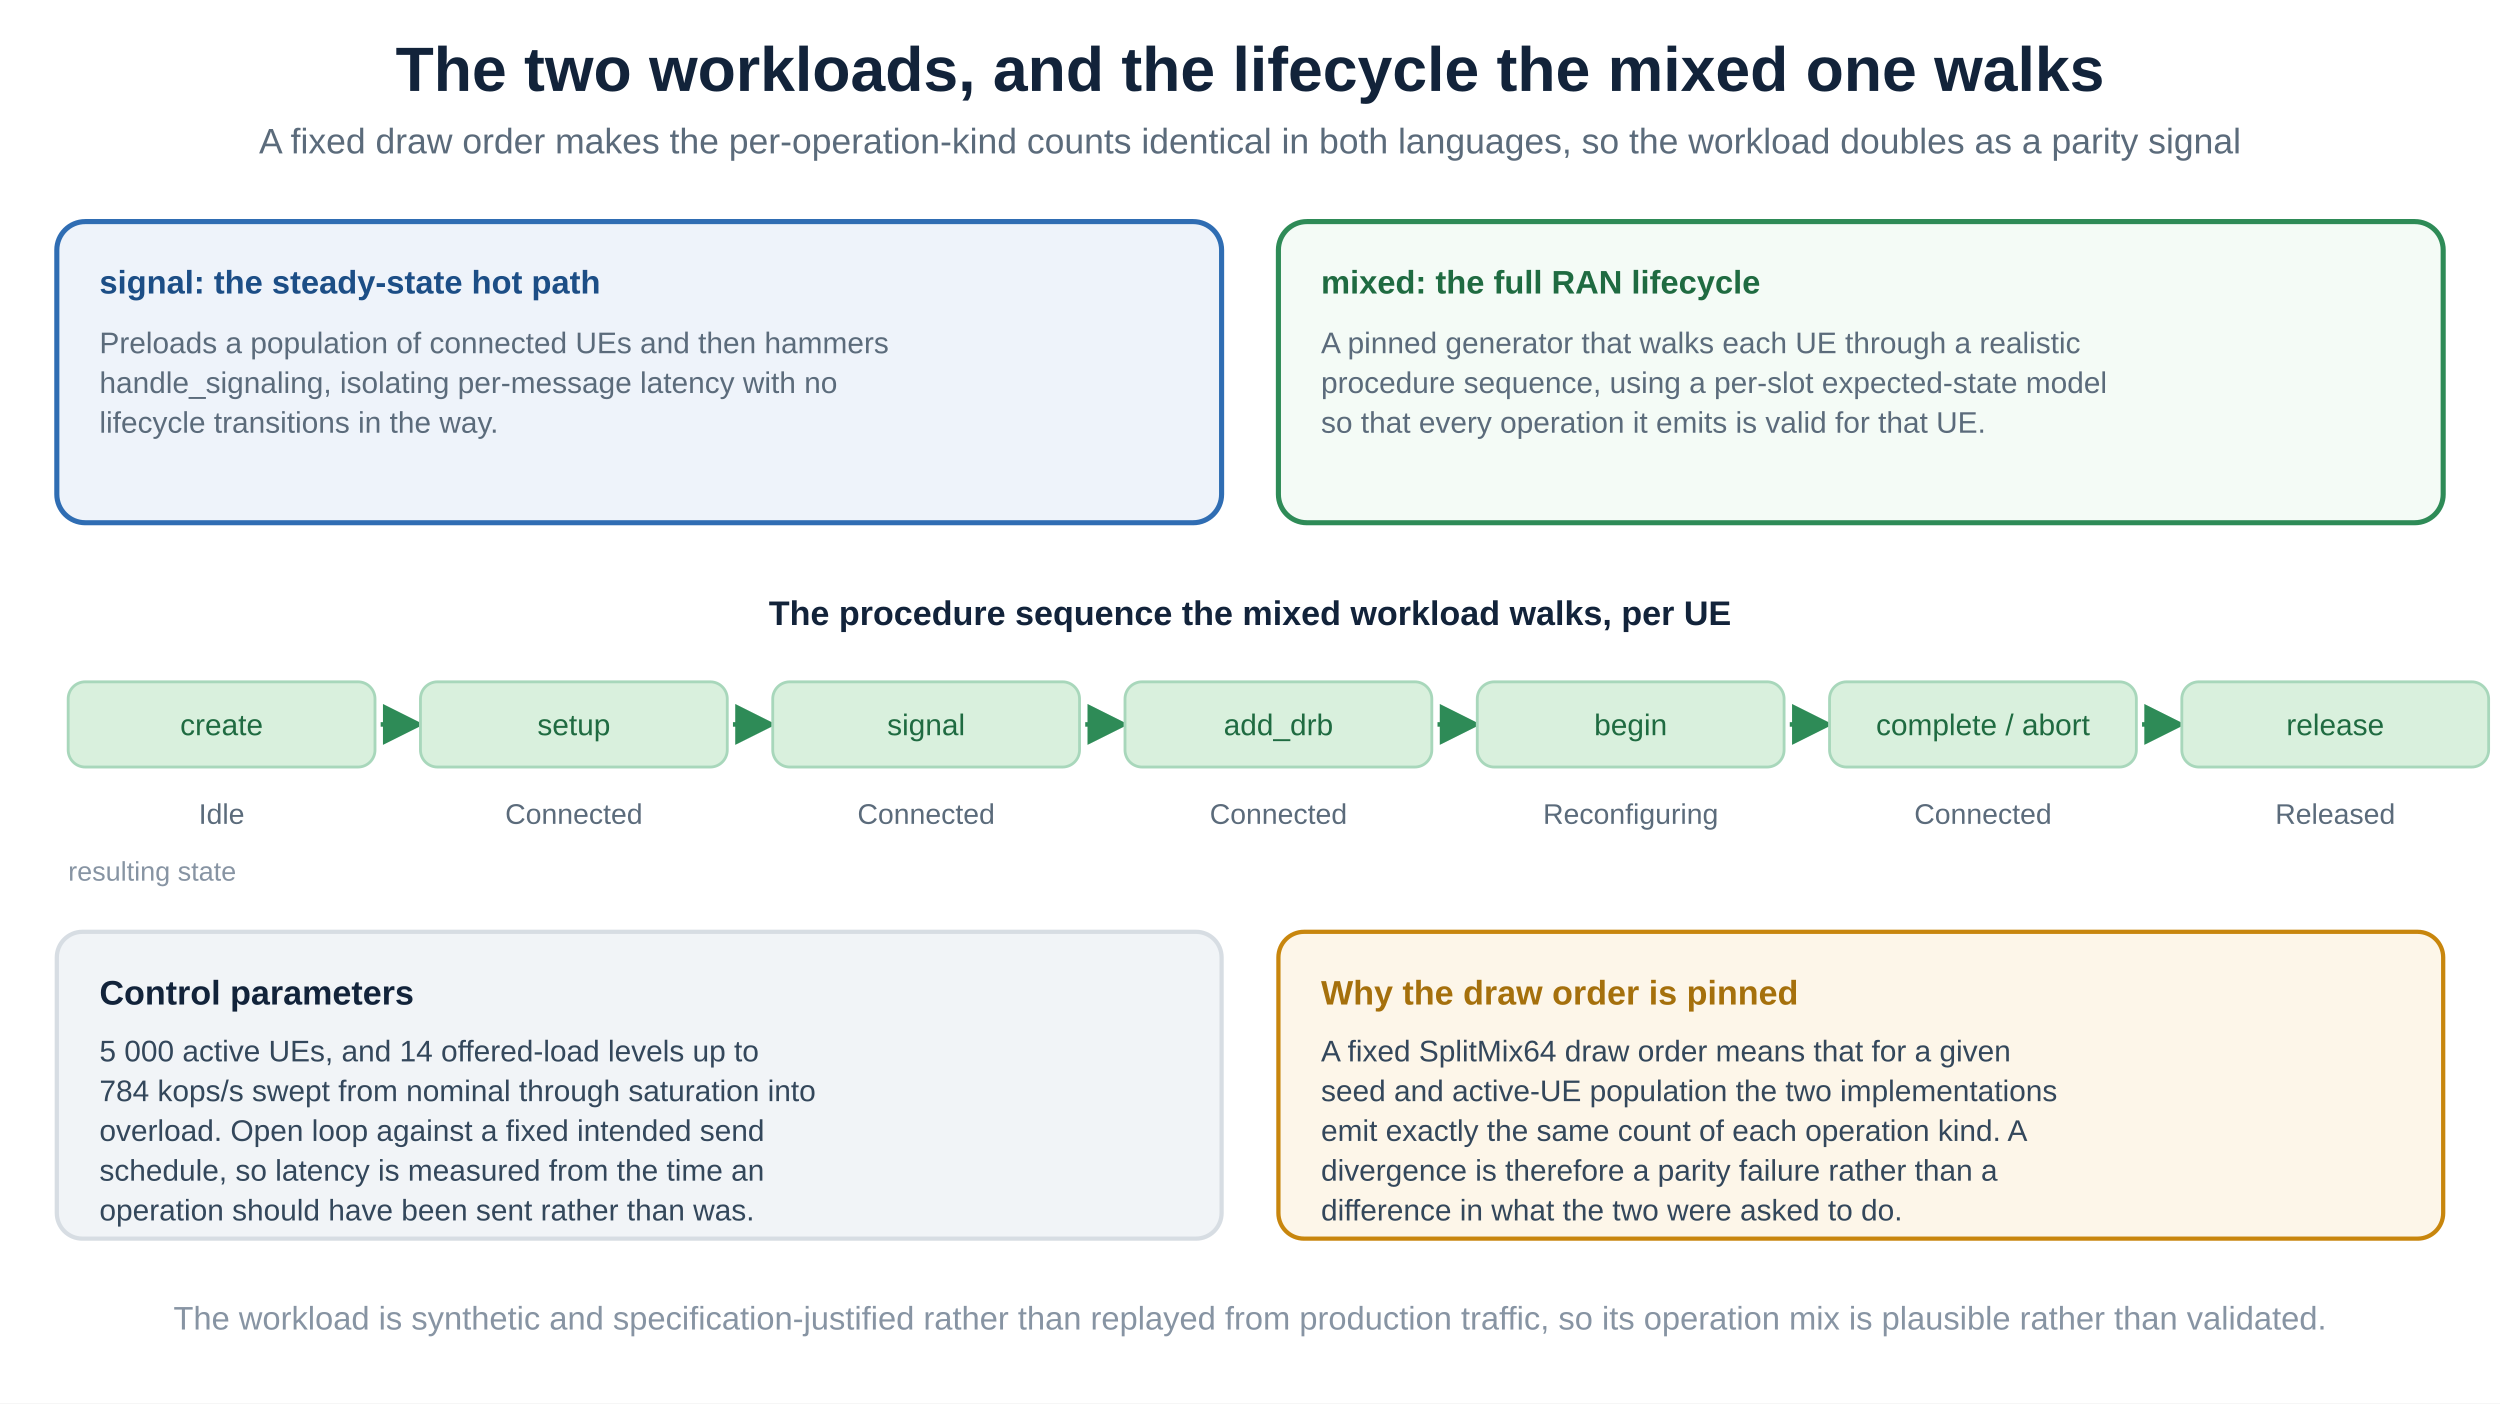
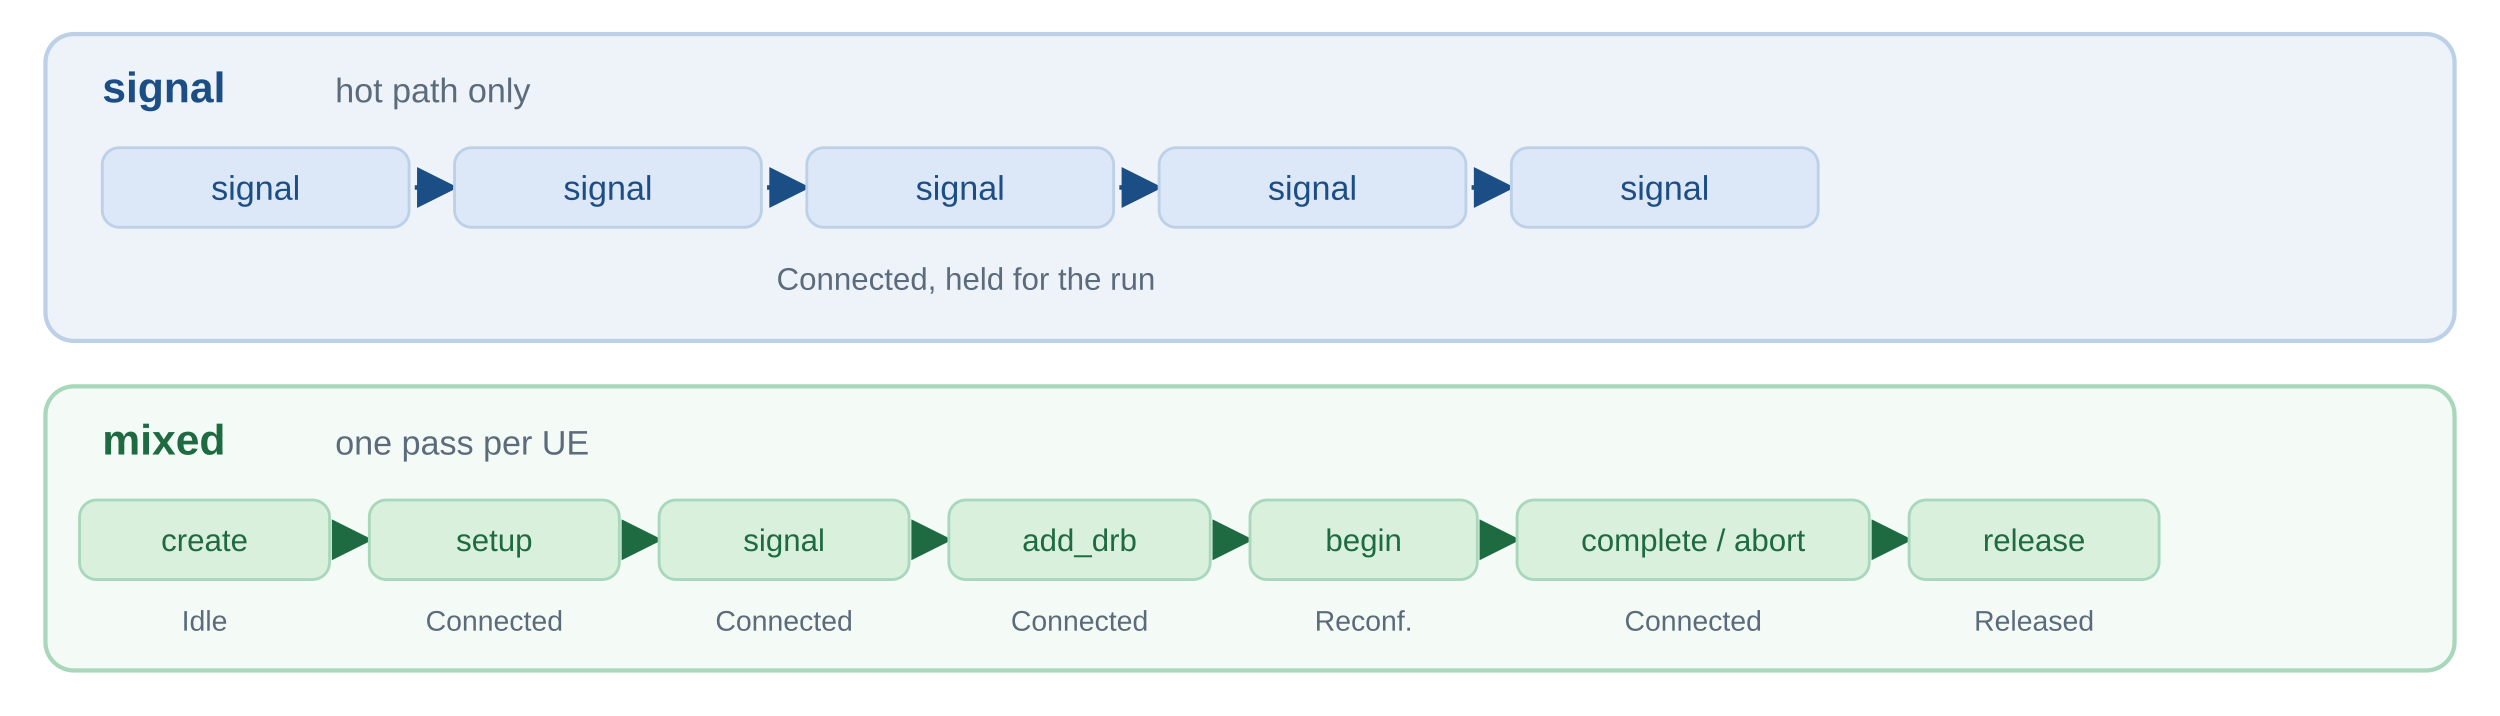
- <svg xmlns="http://www.w3.org/2000/svg" viewBox="0 0 880 494" width="880" height="494" font-family="'Segoe UI','Helvetica Neue',Arial,sans-serif">
+ <svg xmlns="http://www.w3.org/2000/svg" viewBox="0 0 880 252" width="880" height="252" font-family="'Segoe UI','Helvetica Neue',Arial,sans-serif">
  <defs>
    <marker id="a0" markerWidth="9" markerHeight="9" refX="7" refY="4.5" orient="auto">
-       <path d="M0,0 L9,4.5 L0,9 z" fill="#2e8b57" />
+       <path d="M0,0 L9,4.5 L0,9 z" fill="#1c4e86" />
+     </marker>
+     <marker id="a1" markerWidth="9" markerHeight="9" refX="7" refY="4.5" orient="auto">
+       <path d="M0,0 L9,4.5 L0,9 z" fill="#1f6b41" />
    </marker>
  </defs>
-   <rect x="0" y="0" width="880" height="494" fill="#ffffff" />
-   <text x="440.0" y="32" font-size="22" fill="#12233a" text-anchor="middle" font-weight="700">The two workloads, and the lifecycle the mixed one walks</text>
-   <text x="440.0" y="54" font-size="12.5" fill="#5b6b7b" text-anchor="middle">A fixed draw order makes the per-operation-kind counts identical in both languages, so the workload doubles as a parity signal</text>
-   <rect x="20" y="78" width="410" height="106" rx="10" fill="#eef3fa" stroke="#2f6db3" stroke-width="1.8" />
-   <text x="35" y="103.325" font-size="11.5" fill="#1c4e86" font-weight="700">signal: the steady-state hot path</text>
-   <text x="35" y="124.325" font-size="10.5" fill="#5b6b7b">Preloads a population of connected UEs and then hammers</text>
-   <text x="35" y="138.325" font-size="10.5" fill="#5b6b7b">handle_signaling, isolating per-message latency with no</text>
-   <text x="35" y="152.325" font-size="10.5" fill="#5b6b7b">lifecycle transitions in the way.</text>
-   <rect x="450" y="78" width="410" height="106" rx="10" fill="#f4fbf6" stroke="#2e8b57" stroke-width="1.8" />
-   <text x="465" y="103.325" font-size="11.5" fill="#1f6b41" font-weight="700">mixed: the full RAN lifecycle</text>
-   <text x="465" y="124.325" font-size="10.5" fill="#5b6b7b">A pinned generator that walks each UE through a realistic</text>
-   <text x="465" y="138.325" font-size="10.5" fill="#5b6b7b">procedure sequence, using a per-slot expected-state model</text>
-   <text x="465" y="152.325" font-size="10.5" fill="#5b6b7b">so that every operation it emits is valid for that UE.</text>
-   <text x="440" y="220" font-size="12" fill="#12233a" text-anchor="middle" font-weight="700">The procedure sequence the mixed workload walks, per UE</text>
-   <rect x="24" y="240" width="108" height="30" rx="6" fill="#d9f0dd" stroke="#a8d7bb" stroke-width="1.0" />
-   <text x="78.0" y="258.78" font-size="10.5" fill="#1f6b41" text-anchor="middle">create</text>
-   <text x="78" y="290" font-size="10" fill="#5b6b7b" text-anchor="middle">Idle</text>
-   <line x1="134" y1="255" x2="146" y2="255" stroke="#2e8b57" stroke-width="1.6" marker-end="url(#a0)" />
-   <rect x="148" y="240" width="108" height="30" rx="6" fill="#d9f0dd" stroke="#a8d7bb" stroke-width="1.0" />
-   <text x="202.0" y="258.78" font-size="10.5" fill="#1f6b41" text-anchor="middle">setup</text>
-   <text x="202" y="290" font-size="10" fill="#5b6b7b" text-anchor="middle">Connected</text>
-   <line x1="258" y1="255" x2="270" y2="255" stroke="#2e8b57" stroke-width="1.6" marker-end="url(#a0)" />
-   <rect x="272" y="240" width="108" height="30" rx="6" fill="#d9f0dd" stroke="#a8d7bb" stroke-width="1.0" />
-   <text x="326.0" y="258.78" font-size="10.5" fill="#1f6b41" text-anchor="middle">signal</text>
-   <text x="326" y="290" font-size="10" fill="#5b6b7b" text-anchor="middle">Connected</text>
-   <line x1="382" y1="255" x2="394" y2="255" stroke="#2e8b57" stroke-width="1.6" marker-end="url(#a0)" />
-   <rect x="396" y="240" width="108" height="30" rx="6" fill="#d9f0dd" stroke="#a8d7bb" stroke-width="1.0" />
-   <text x="450.0" y="258.78" font-size="10.5" fill="#1f6b41" text-anchor="middle">add_drb</text>
-   <text x="450" y="290" font-size="10" fill="#5b6b7b" text-anchor="middle">Connected</text>
-   <line x1="506" y1="255" x2="518" y2="255" stroke="#2e8b57" stroke-width="1.6" marker-end="url(#a0)" />
-   <rect x="520" y="240" width="108" height="30" rx="6" fill="#d9f0dd" stroke="#a8d7bb" stroke-width="1.0" />
-   <text x="574.0" y="258.78" font-size="10.5" fill="#1f6b41" text-anchor="middle">begin</text>
-   <text x="574" y="290" font-size="10" fill="#5b6b7b" text-anchor="middle">Reconfiguring</text>
-   <line x1="630" y1="255" x2="642" y2="255" stroke="#2e8b57" stroke-width="1.6" marker-end="url(#a0)" />
-   <rect x="644" y="240" width="108" height="30" rx="6" fill="#d9f0dd" stroke="#a8d7bb" stroke-width="1.0" />
-   <text x="698.0" y="258.78" font-size="10.5" fill="#1f6b41" text-anchor="middle">complete / abort</text>
-   <text x="698" y="290" font-size="10" fill="#5b6b7b" text-anchor="middle">Connected</text>
-   <line x1="754" y1="255" x2="766" y2="255" stroke="#2e8b57" stroke-width="1.6" marker-end="url(#a0)" />
-   <rect x="768" y="240" width="108" height="30" rx="6" fill="#d9f0dd" stroke="#a8d7bb" stroke-width="1.0" />
-   <text x="822.0" y="258.78" font-size="10.5" fill="#1f6b41" text-anchor="middle">release</text>
-   <text x="822" y="290" font-size="10" fill="#5b6b7b" text-anchor="middle">Released</text>
-   <text x="24" y="310" font-size="9.5" fill="#8794a3">resulting state</text>
-   <rect x="20" y="328" width="410" height="108" rx="9" fill="#f1f4f7" stroke="#d7dde3" stroke-width="1.5" />
-   <text x="35" y="353.6" font-size="12" fill="#12233a" font-weight="700">Control parameters</text>
-   <text x="35" y="373.6" font-size="10.5" fill="#33475b">5 000 active UEs, and 14 offered-load levels up to</text>
-   <text x="35" y="387.6" font-size="10.5" fill="#33475b">784 kops/s swept from nominal through saturation into</text>
-   <text x="35" y="401.6" font-size="10.5" fill="#33475b">overload. Open loop against a fixed intended send</text>
-   <text x="35" y="415.6" font-size="10.5" fill="#33475b">schedule, so latency is measured from the time an</text>
-   <text x="35" y="429.6" font-size="10.5" fill="#33475b">operation should have been sent rather than was.</text>
-   <rect x="450" y="328" width="410" height="108" rx="9" fill="#fdf6e9" stroke="#c8860d" stroke-width="1.5" />
-   <text x="465" y="353.6" font-size="12" fill="#a5700c" font-weight="700">Why the draw order is pinned</text>
-   <text x="465" y="373.6" font-size="10.5" fill="#33475b">A fixed SplitMix64 draw order means that for a given</text>
-   <text x="465" y="387.6" font-size="10.5" fill="#33475b">seed and active-UE population the two implementations</text>
-   <text x="465" y="401.6" font-size="10.5" fill="#33475b">emit exactly the same count of each operation kind. A</text>
-   <text x="465" y="415.6" font-size="10.5" fill="#33475b">divergence is therefore a parity failure rather than a</text>
-   <text x="465" y="429.6" font-size="10.5" fill="#33475b">difference in what the two were asked to do.</text>
-   <text x="440.0" y="468" font-size="11.5" fill="#8794a3" text-anchor="middle">The workload is synthetic and specification-justified rather than replayed from production traffic, so its operation mix is plausible rather than validated.</text>
+   <rect x="0" y="0" width="880" height="252" fill="#ffffff" />
+   <rect x="16" y="12" width="848" height="108" rx="10" fill="#eef3fa" stroke="#bcd0e8" stroke-width="1.5" />
+   <text x="36" y="36" font-size="15" fill="#1c4e86" font-weight="700">signal</text>
+   <text x="118" y="36" font-size="12" fill="#5b6b7b">hot path only</text>
+   <rect x="36" y="52" width="108" height="28" rx="6" fill="#dce8f7" stroke="#bcd0e8" stroke-width="1.0" />
+   <text x="90.0" y="70.32" font-size="12" fill="#1c4e86" text-anchor="middle">signal</text>
+   <line x1="146" y1="66.0" x2="158" y2="66.0" stroke="#1c4e86" stroke-width="1.6" marker-end="url(#a0)" />
+   <rect x="160" y="52" width="108" height="28" rx="6" fill="#dce8f7" stroke="#bcd0e8" stroke-width="1.0" />
+   <text x="214.0" y="70.32" font-size="12" fill="#1c4e86" text-anchor="middle">signal</text>
+   <line x1="270" y1="66.0" x2="282" y2="66.0" stroke="#1c4e86" stroke-width="1.6" marker-end="url(#a0)" />
+   <rect x="284" y="52" width="108" height="28" rx="6" fill="#dce8f7" stroke="#bcd0e8" stroke-width="1.0" />
+   <text x="338.0" y="70.32" font-size="12" fill="#1c4e86" text-anchor="middle">signal</text>
+   <line x1="394" y1="66.0" x2="406" y2="66.0" stroke="#1c4e86" stroke-width="1.6" marker-end="url(#a0)" />
+   <rect x="408" y="52" width="108" height="28" rx="6" fill="#dce8f7" stroke="#bcd0e8" stroke-width="1.0" />
+   <text x="462.0" y="70.32" font-size="12" fill="#1c4e86" text-anchor="middle">signal</text>
+   <line x1="518" y1="66.0" x2="530" y2="66.0" stroke="#1c4e86" stroke-width="1.6" marker-end="url(#a0)" />
+   <rect x="532" y="52" width="108" height="28" rx="6" fill="#dce8f7" stroke="#bcd0e8" stroke-width="1.0" />
+   <text x="586.0" y="70.32" font-size="12" fill="#1c4e86" text-anchor="middle">signal</text>
+   <text x="340" y="102" font-size="11" fill="#5b6b7b" text-anchor="middle">Connected, held for the run</text>
+   <rect x="16" y="136" width="848" height="100" rx="10" fill="#f4fbf6" stroke="#a8d7bb" stroke-width="1.5" />
+   <text x="36" y="160" font-size="15" fill="#1f6b41" font-weight="700">mixed</text>
+   <text x="118" y="160" font-size="12" fill="#5b6b7b">one pass per UE</text>
+   <rect x="28" y="176" width="88" height="28" rx="6" fill="#d9f0dd" stroke="#a8d7bb" stroke-width="1.0" />
+   <text x="72.0" y="193.96" font-size="11" fill="#1f6b41" text-anchor="middle">create</text>
+   <line x1="118" y1="190.0" x2="128" y2="190.0" stroke="#1f6b41" stroke-width="1.6" marker-end="url(#a1)" />
+   <rect x="130" y="176" width="88" height="28" rx="6" fill="#d9f0dd" stroke="#a8d7bb" stroke-width="1.0" />
+   <text x="174.0" y="193.96" font-size="11" fill="#1f6b41" text-anchor="middle">setup</text>
+   <line x1="220" y1="190.0" x2="230" y2="190.0" stroke="#1f6b41" stroke-width="1.6" marker-end="url(#a1)" />
+   <rect x="232" y="176" width="88" height="28" rx="6" fill="#d9f0dd" stroke="#a8d7bb" stroke-width="1.0" />
+   <text x="276.0" y="193.96" font-size="11" fill="#1f6b41" text-anchor="middle">signal</text>
+   <line x1="322" y1="190.0" x2="332" y2="190.0" stroke="#1f6b41" stroke-width="1.6" marker-end="url(#a1)" />
+   <rect x="334" y="176" width="92" height="28" rx="6" fill="#d9f0dd" stroke="#a8d7bb" stroke-width="1.0" />
+   <text x="380.0" y="193.96" font-size="11" fill="#1f6b41" text-anchor="middle">add_drb</text>
+   <line x1="428" y1="190.0" x2="438" y2="190.0" stroke="#1f6b41" stroke-width="1.6" marker-end="url(#a1)" />
+   <rect x="440" y="176" width="80" height="28" rx="6" fill="#d9f0dd" stroke="#a8d7bb" stroke-width="1.0" />
+   <text x="480.0" y="193.96" font-size="11" fill="#1f6b41" text-anchor="middle">begin</text>
+   <line x1="522" y1="190.0" x2="532" y2="190.0" stroke="#1f6b41" stroke-width="1.6" marker-end="url(#a1)" />
+   <rect x="534" y="176" width="124" height="28" rx="6" fill="#d9f0dd" stroke="#a8d7bb" stroke-width="1.0" />
+   <text x="596.0" y="193.96" font-size="11" fill="#1f6b41" text-anchor="middle">complete / abort</text>
+   <line x1="660" y1="190.0" x2="670" y2="190.0" stroke="#1f6b41" stroke-width="1.6" marker-end="url(#a1)" />
+   <rect x="672" y="176" width="88" height="28" rx="6" fill="#d9f0dd" stroke="#a8d7bb" stroke-width="1.0" />
+   <text x="716.0" y="193.96" font-size="11" fill="#1f6b41" text-anchor="middle">release</text>
+   <text x="72.0" y="222" font-size="10" fill="#5b6b7b" text-anchor="middle">Idle</text>
+   <text x="174.0" y="222" font-size="10" fill="#5b6b7b" text-anchor="middle">Connected</text>
+   <text x="276.0" y="222" font-size="10" fill="#5b6b7b" text-anchor="middle">Connected</text>
+   <text x="380.0" y="222" font-size="10" fill="#5b6b7b" text-anchor="middle">Connected</text>
+   <text x="480.0" y="222" font-size="10" fill="#5b6b7b" text-anchor="middle">Reconf.</text>
+   <text x="596.0" y="222" font-size="10" fill="#5b6b7b" text-anchor="middle">Connected</text>
+   <text x="716.0" y="222" font-size="10" fill="#5b6b7b" text-anchor="middle">Released</text>
</svg>
